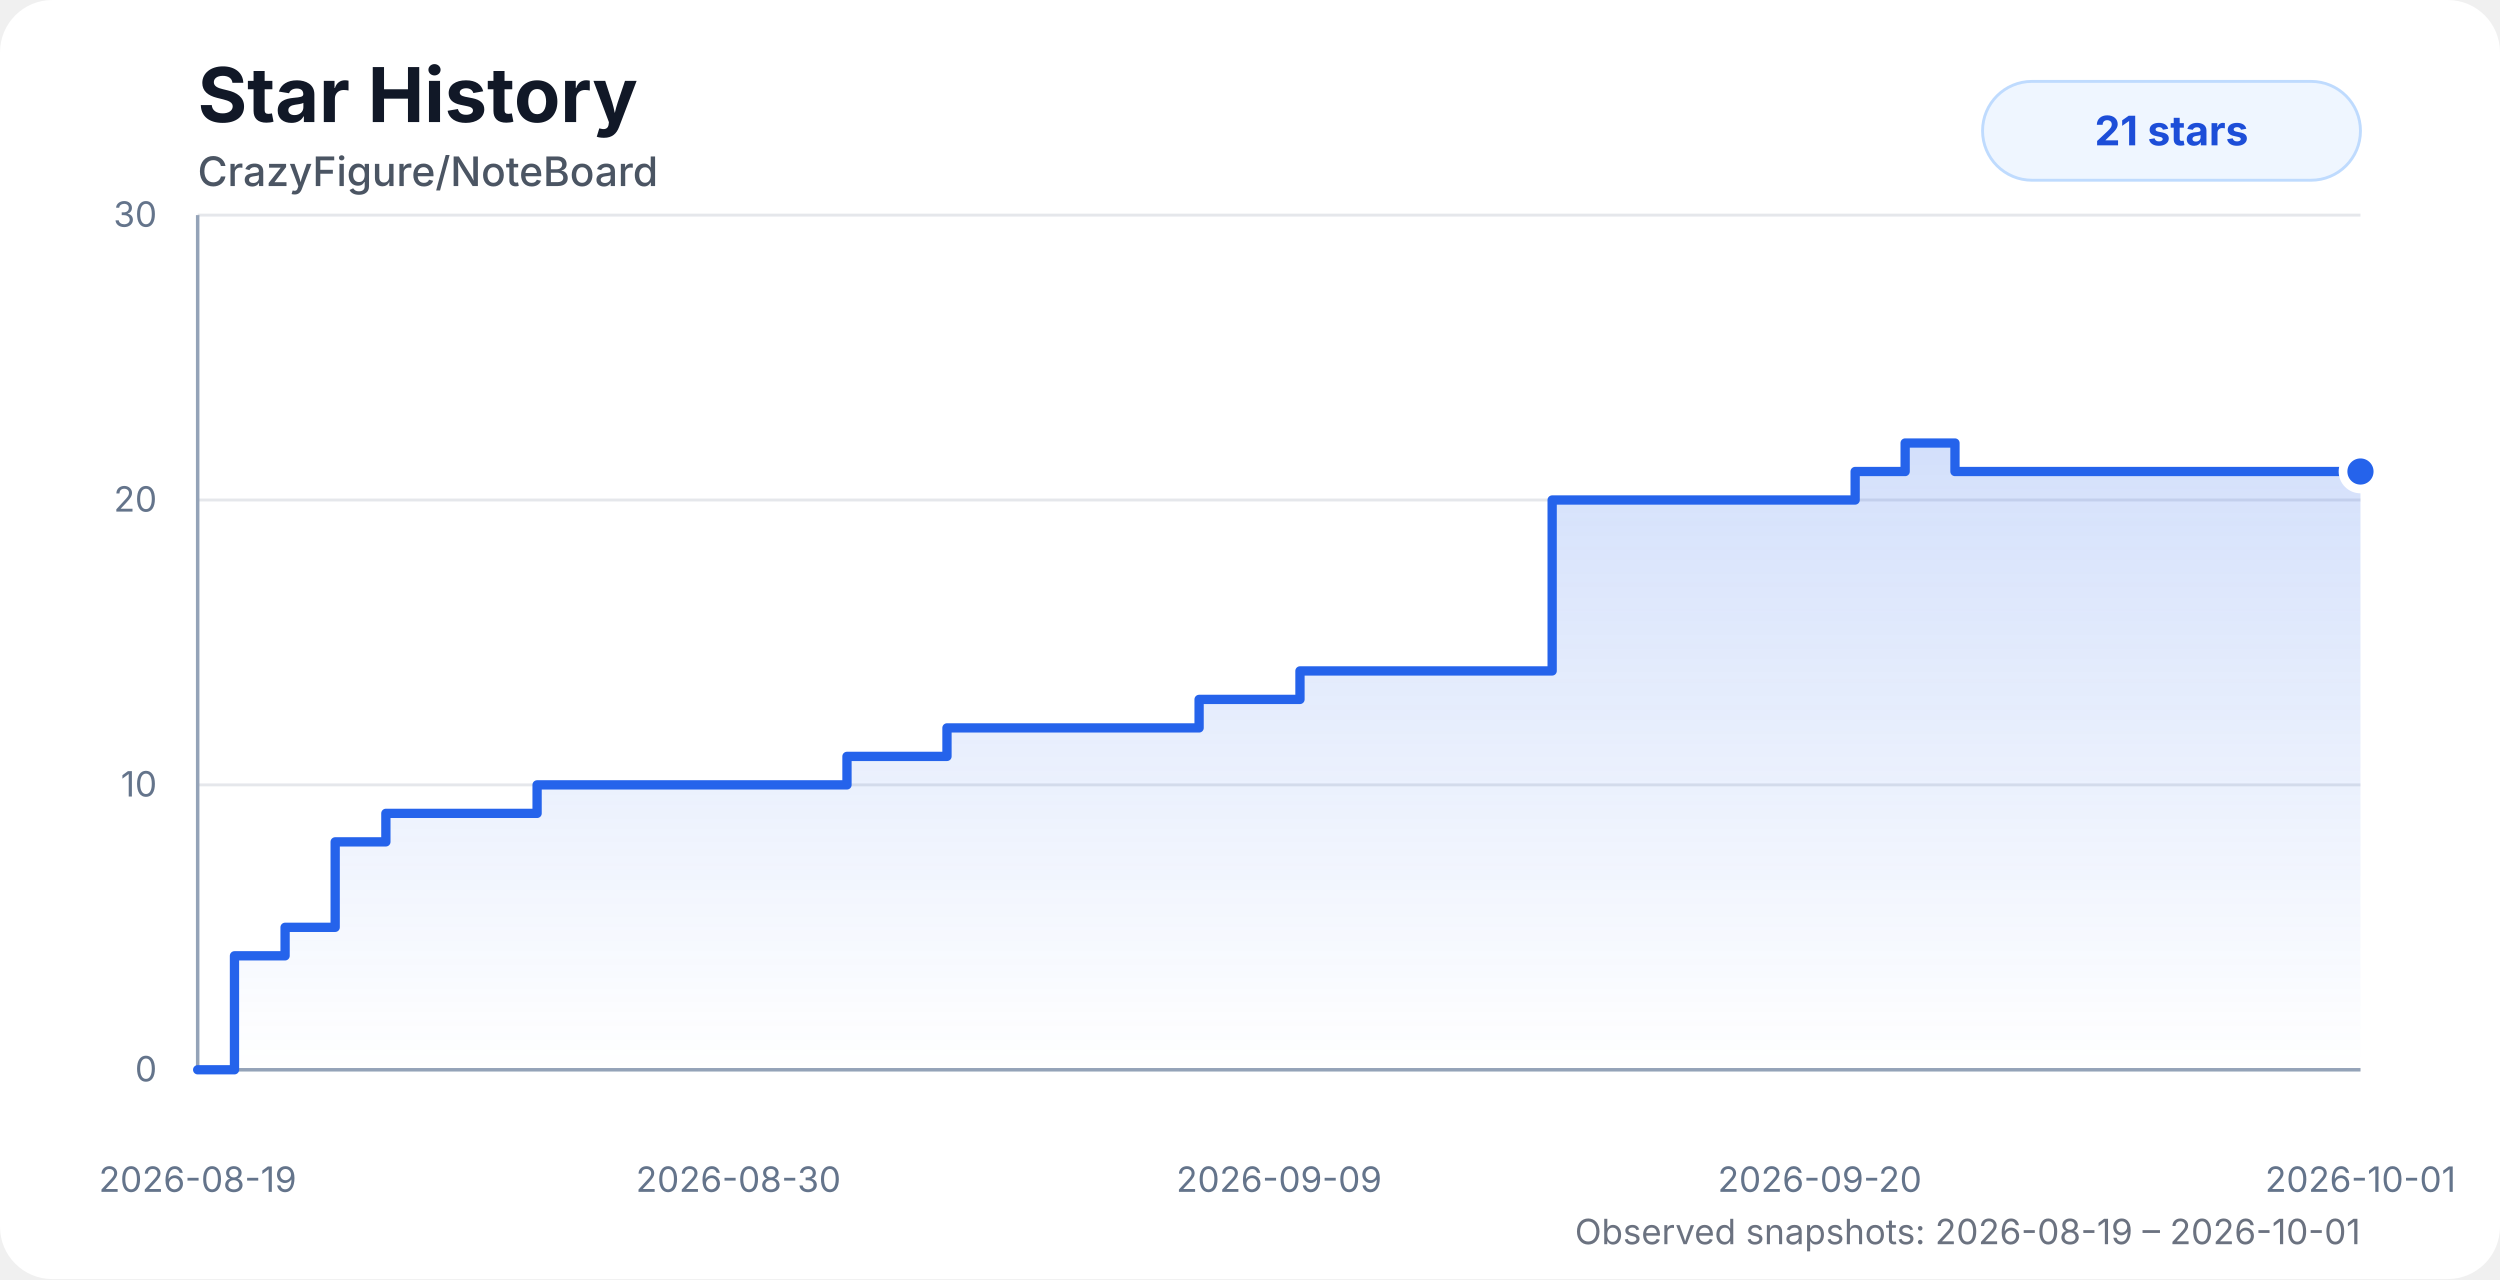
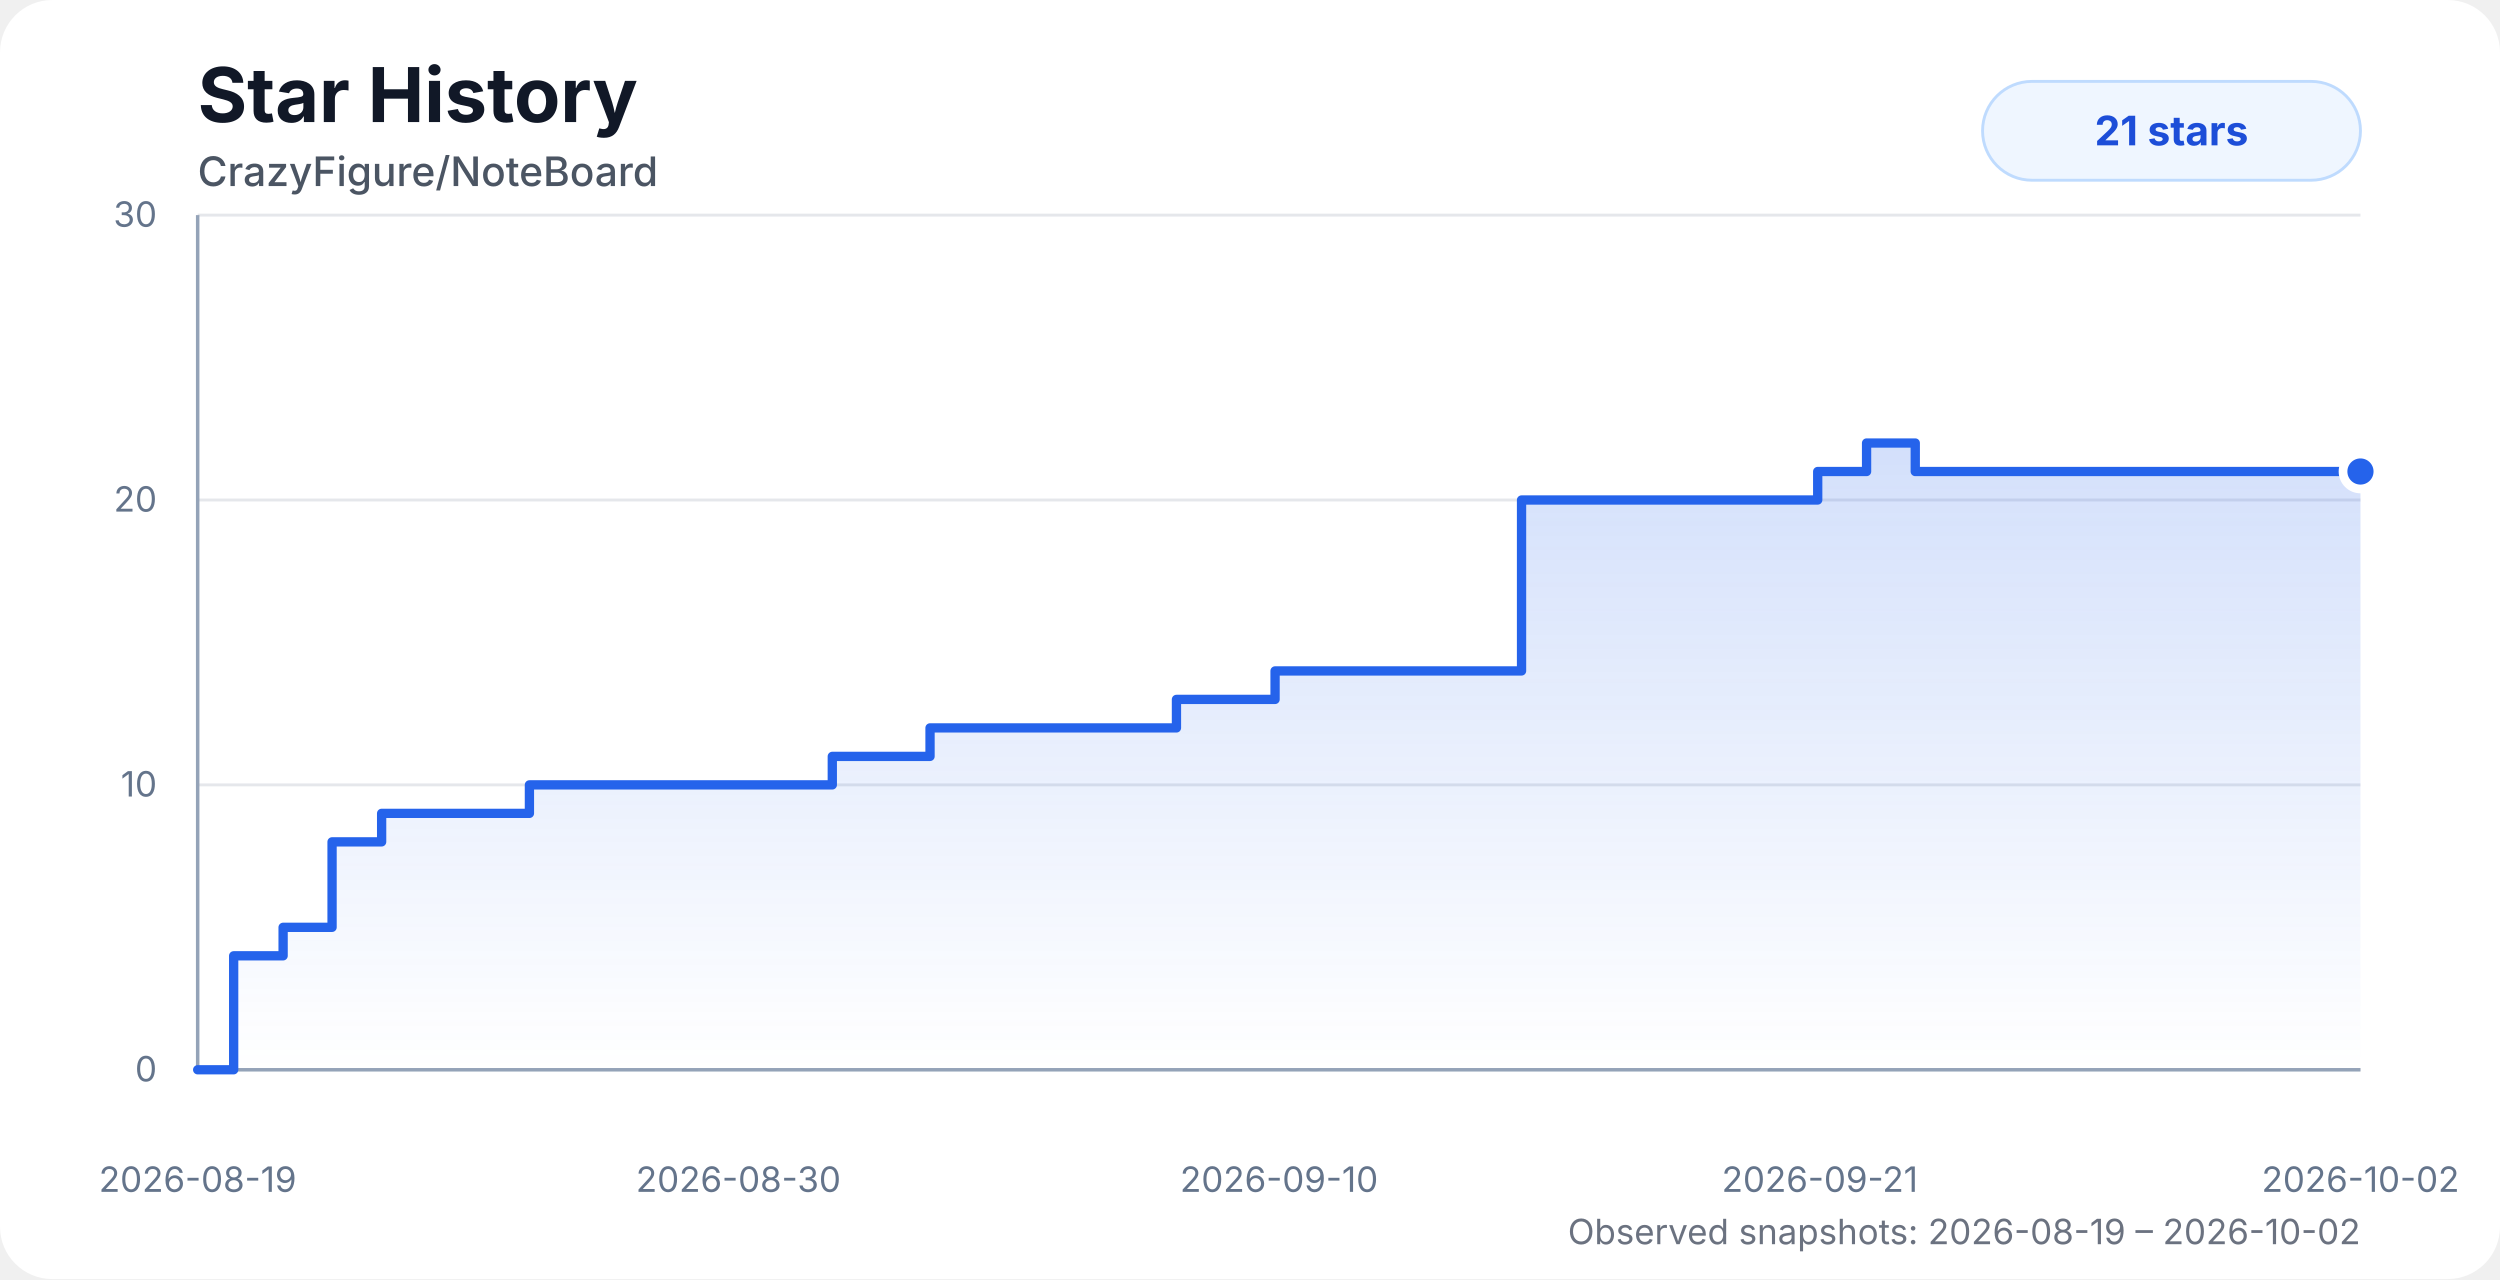
<svg xmlns="http://www.w3.org/2000/svg" width="860" height="440" viewBox="0 0 860 440" role="img" aria-labelledby="title desc">
  <style>
    .chart-bg { fill: #ffffff; }
    .title { fill: #111827; font: 700 26px system-ui, -apple-system, BlinkMacSystemFont, "Segoe UI", sans-serif; }
    .subtitle { fill: #4b5563; font: 500 14px system-ui, -apple-system, BlinkMacSystemFont, "Segoe UI", sans-serif; }
    .axis-label { fill: #64748b; font: 12px system-ui, -apple-system, BlinkMacSystemFont, "Segoe UI", sans-serif; }
    .grid { stroke: #e5e7eb; stroke-width: 1; }
    .axis { stroke: #94a3b8; stroke-width: 1.2; }
    .area { fill: url(#starGradient); opacity: 0.28; }
    .line { fill: none; stroke: #2563eb; stroke-width: 3.2; stroke-linecap: round; stroke-linejoin: round; }
    .dot { fill: #2563eb; stroke: #ffffff; stroke-width: 3; }
    .badge { fill: #eff6ff; stroke: #bfdbfe; }
    .badge-text { fill: #1d4ed8; font: 700 14px system-ui, -apple-system, BlinkMacSystemFont, "Segoe UI", sans-serif; }
    .status { fill: #6b7280; font: 12px system-ui, -apple-system, BlinkMacSystemFont, "Segoe UI", sans-serif; }
    @media (prefers-color-scheme: dark) {
      .chart-bg { fill: #0d1117; }
      .title { fill: #f8fafc; }
      .subtitle { fill: #cbd5e1; }
      .axis-label { fill: #94a3b8; }
      .grid { stroke: #1f2937; }
      .axis { stroke: #475569; }
      .dot { stroke: #0d1117; }
      .badge { fill: #172554; stroke: #1d4ed8; }
      .badge-text { fill: #bfdbfe; }
      .status { fill: #94a3b8; }
    }
  </style>
  <defs>
    <linearGradient id="starGradient" x1="0" x2="0" y1="0" y2="1">
      <stop offset="0%" stop-color="#2563eb" stop-opacity="0.72" />
      <stop offset="100%" stop-color="#2563eb" stop-opacity="0" />
    </linearGradient>
  </defs>
  <rect class="chart-bg" width="860" height="440" rx="18" />
  <text class="title" x="68" y="42">Star History</text>
  <text class="subtitle" x="68" y="64">CrazyFigure/NoteBoard</text>
  <g>
    <line class="grid" x1="68" y1="368" x2="812" y2="368" />
    <line class="grid" x1="68" y1="270" x2="812" y2="270" />
    <line class="grid" x1="68" y1="172" x2="812" y2="172" />
    <line class="grid" x1="68" y1="74" x2="812" y2="74" />
    <line class="axis" x1="68" y1="74" x2="68" y2="368" />
    <line class="axis" x1="68" y1="368" x2="812" y2="368" />
    <text class="axis-label" x="54" y="372" text-anchor="end">0</text>
    <text class="axis-label" x="54" y="274" text-anchor="end">10</text>
    <text class="axis-label" x="54" y="176" text-anchor="end">20</text>
    <text class="axis-label" x="54" y="78" text-anchor="end">30</text>
    <text class="axis-label" x="68" y="410" text-anchor="middle">2026-08-19</text>
    <text class="axis-label" x="254" y="410" text-anchor="middle">2026-08-30</text>
-     <text class="axis-label" x="440" y="410" text-anchor="middle">2026-09-09</text>
-     <text class="axis-label" x="626" y="410" text-anchor="middle">2026-09-20</text>
-     <text class="axis-label" x="812" y="410" text-anchor="middle">2026-10-01</text>
+     <text class="axis-label" x="440" y="410" text-anchor="middle">2026-09-10</text>
+     <text class="axis-label" x="626" y="410" text-anchor="middle">2026-09-21</text>
+     <text class="axis-label" x="812" y="410" text-anchor="middle">2026-10-02</text>
  </g>
-   <path class="area" d="M 68 368 H 68 V 368 H 80.66 V 328.8 H 98.07 V 319 H 115.3 V 289.6 H 132.74 V 279.8 H 150.08 V 279.8 H 167.33 V 279.8 H 184.76 V 270 H 208.27 V 270 H 226.85 V 270 H 240.54 V 270 H 257.07 V 270 H 274.6 V 270 H 291.36 V 260.2 H 308.44 V 260.2 H 325.76 V 250.4 H 343.17 V 250.4 H 360.38 V 250.4 H 377.86 V 250.4 H 395.28 V 250.4 H 412.49 V 240.6 H 429.87 V 240.6 H 447.19 V 230.8 H 464.55 V 230.8 H 481.74 V 230.8 H 499.36 V 230.8 H 516.79 V 230.8 H 533.94 V 172 H 551.25 V 172 H 568.61 V 172 H 585.81 V 172 H 603.13 V 172 H 620.77 V 172 H 638.17 V 162.2 H 655.37 V 152.4 H 672.51 V 162.2 H 689.96 V 162.2 H 707.25 V 162.2 H 724.58 V 162.2 H 742.24 V 162.2 H 759.87 V 162.2 H 777.17 V 162.2 H 794.38 V 162.2 H 812 V 162.2 L 812 368 L 68 368 Z" />
-   <path class="line" d="M 68 368 H 68 V 368 H 80.66 V 328.8 H 98.07 V 319 H 115.3 V 289.6 H 132.74 V 279.8 H 150.08 V 279.8 H 167.33 V 279.8 H 184.76 V 270 H 208.27 V 270 H 226.85 V 270 H 240.54 V 270 H 257.07 V 270 H 274.6 V 270 H 291.36 V 260.2 H 308.44 V 260.2 H 325.76 V 250.4 H 343.17 V 250.4 H 360.38 V 250.4 H 377.86 V 250.4 H 395.28 V 250.4 H 412.49 V 240.6 H 429.87 V 240.6 H 447.19 V 230.8 H 464.55 V 230.8 H 481.74 V 230.8 H 499.36 V 230.8 H 516.79 V 230.8 H 533.94 V 172 H 551.25 V 172 H 568.61 V 172 H 585.81 V 172 H 603.13 V 172 H 620.77 V 172 H 638.17 V 162.2 H 655.37 V 152.4 H 672.51 V 162.2 H 689.96 V 162.2 H 707.25 V 162.2 H 724.58 V 162.2 H 742.24 V 162.2 H 759.87 V 162.2 H 777.17 V 162.2 H 794.38 V 162.2 H 812 V 162.2" />
+   <path class="area" d="M 68 368 H 68 V 368 H 80.38 V 328.8 H 97.39 V 319 H 114.23 V 289.6 H 131.28 V 279.8 H 148.22 V 279.8 H 165.09 V 279.8 H 182.12 V 270 H 205.1 V 270 H 223.26 V 270 H 236.64 V 270 H 252.8 V 270 H 269.93 V 270 H 286.31 V 260.2 H 303.01 V 260.2 H 319.93 V 250.4 H 336.95 V 250.4 H 353.77 V 250.4 H 370.85 V 250.4 H 387.88 V 250.4 H 404.7 V 240.6 H 421.69 V 240.6 H 438.62 V 230.8 H 455.59 V 230.8 H 472.39 V 230.8 H 489.61 V 230.8 H 506.65 V 230.8 H 523.41 V 172 H 540.32 V 172 H 557.29 V 172 H 574.11 V 172 H 591.04 V 172 H 608.27 V 172 H 625.29 V 162.2 H 642.1 V 152.4 H 658.85 V 162.2 H 675.9 V 162.2 H 692.8 V 162.2 H 709.74 V 162.2 H 727 V 162.2 H 744.23 V 162.2 H 761.14 V 162.2 H 777.96 V 162.2 H 795.18 V 162.2 H 812 V 162.2 L 812 368 L 68 368 Z" />
+   <path class="line" d="M 68 368 H 68 V 368 H 80.38 V 328.8 H 97.39 V 319 H 114.23 V 289.6 H 131.28 V 279.8 H 148.22 V 279.8 H 165.09 V 279.8 H 182.12 V 270 H 205.1 V 270 H 223.26 V 270 H 236.64 V 270 H 252.8 V 270 H 269.93 V 270 H 286.31 V 260.2 H 303.01 V 260.2 H 319.93 V 250.4 H 336.95 V 250.4 H 353.77 V 250.4 H 370.85 V 250.4 H 387.88 V 250.4 H 404.7 V 240.6 H 421.69 V 240.6 H 438.62 V 230.8 H 455.59 V 230.8 H 472.39 V 230.8 H 489.61 V 230.8 H 506.65 V 230.8 H 523.41 V 172 H 540.32 V 172 H 557.29 V 172 H 574.11 V 172 H 591.04 V 172 H 608.27 V 172 H 625.29 V 162.2 H 642.1 V 152.4 H 658.85 V 162.2 H 675.9 V 162.2 H 692.8 V 162.2 H 709.74 V 162.2 H 727 V 162.2 H 744.23 V 162.2 H 761.14 V 162.2 H 777.96 V 162.2 H 795.18 V 162.2 H 812 V 162.2" />
  <circle class="dot" cx="812" cy="162.2" r="6" />
  <rect class="badge" x="682" y="28" width="130" height="34" rx="17" />
  <text class="badge-text" x="747" y="50" text-anchor="middle">21 stars</text>
-   <text class="status" x="812" y="428" text-anchor="end">Observed snapshots: 2026-08-19 – 2026-10-01</text>
+   <text class="status" x="812" y="428" text-anchor="end">Observed snapshots: 2026-08-19 – 2026-10-02</text>
</svg>
